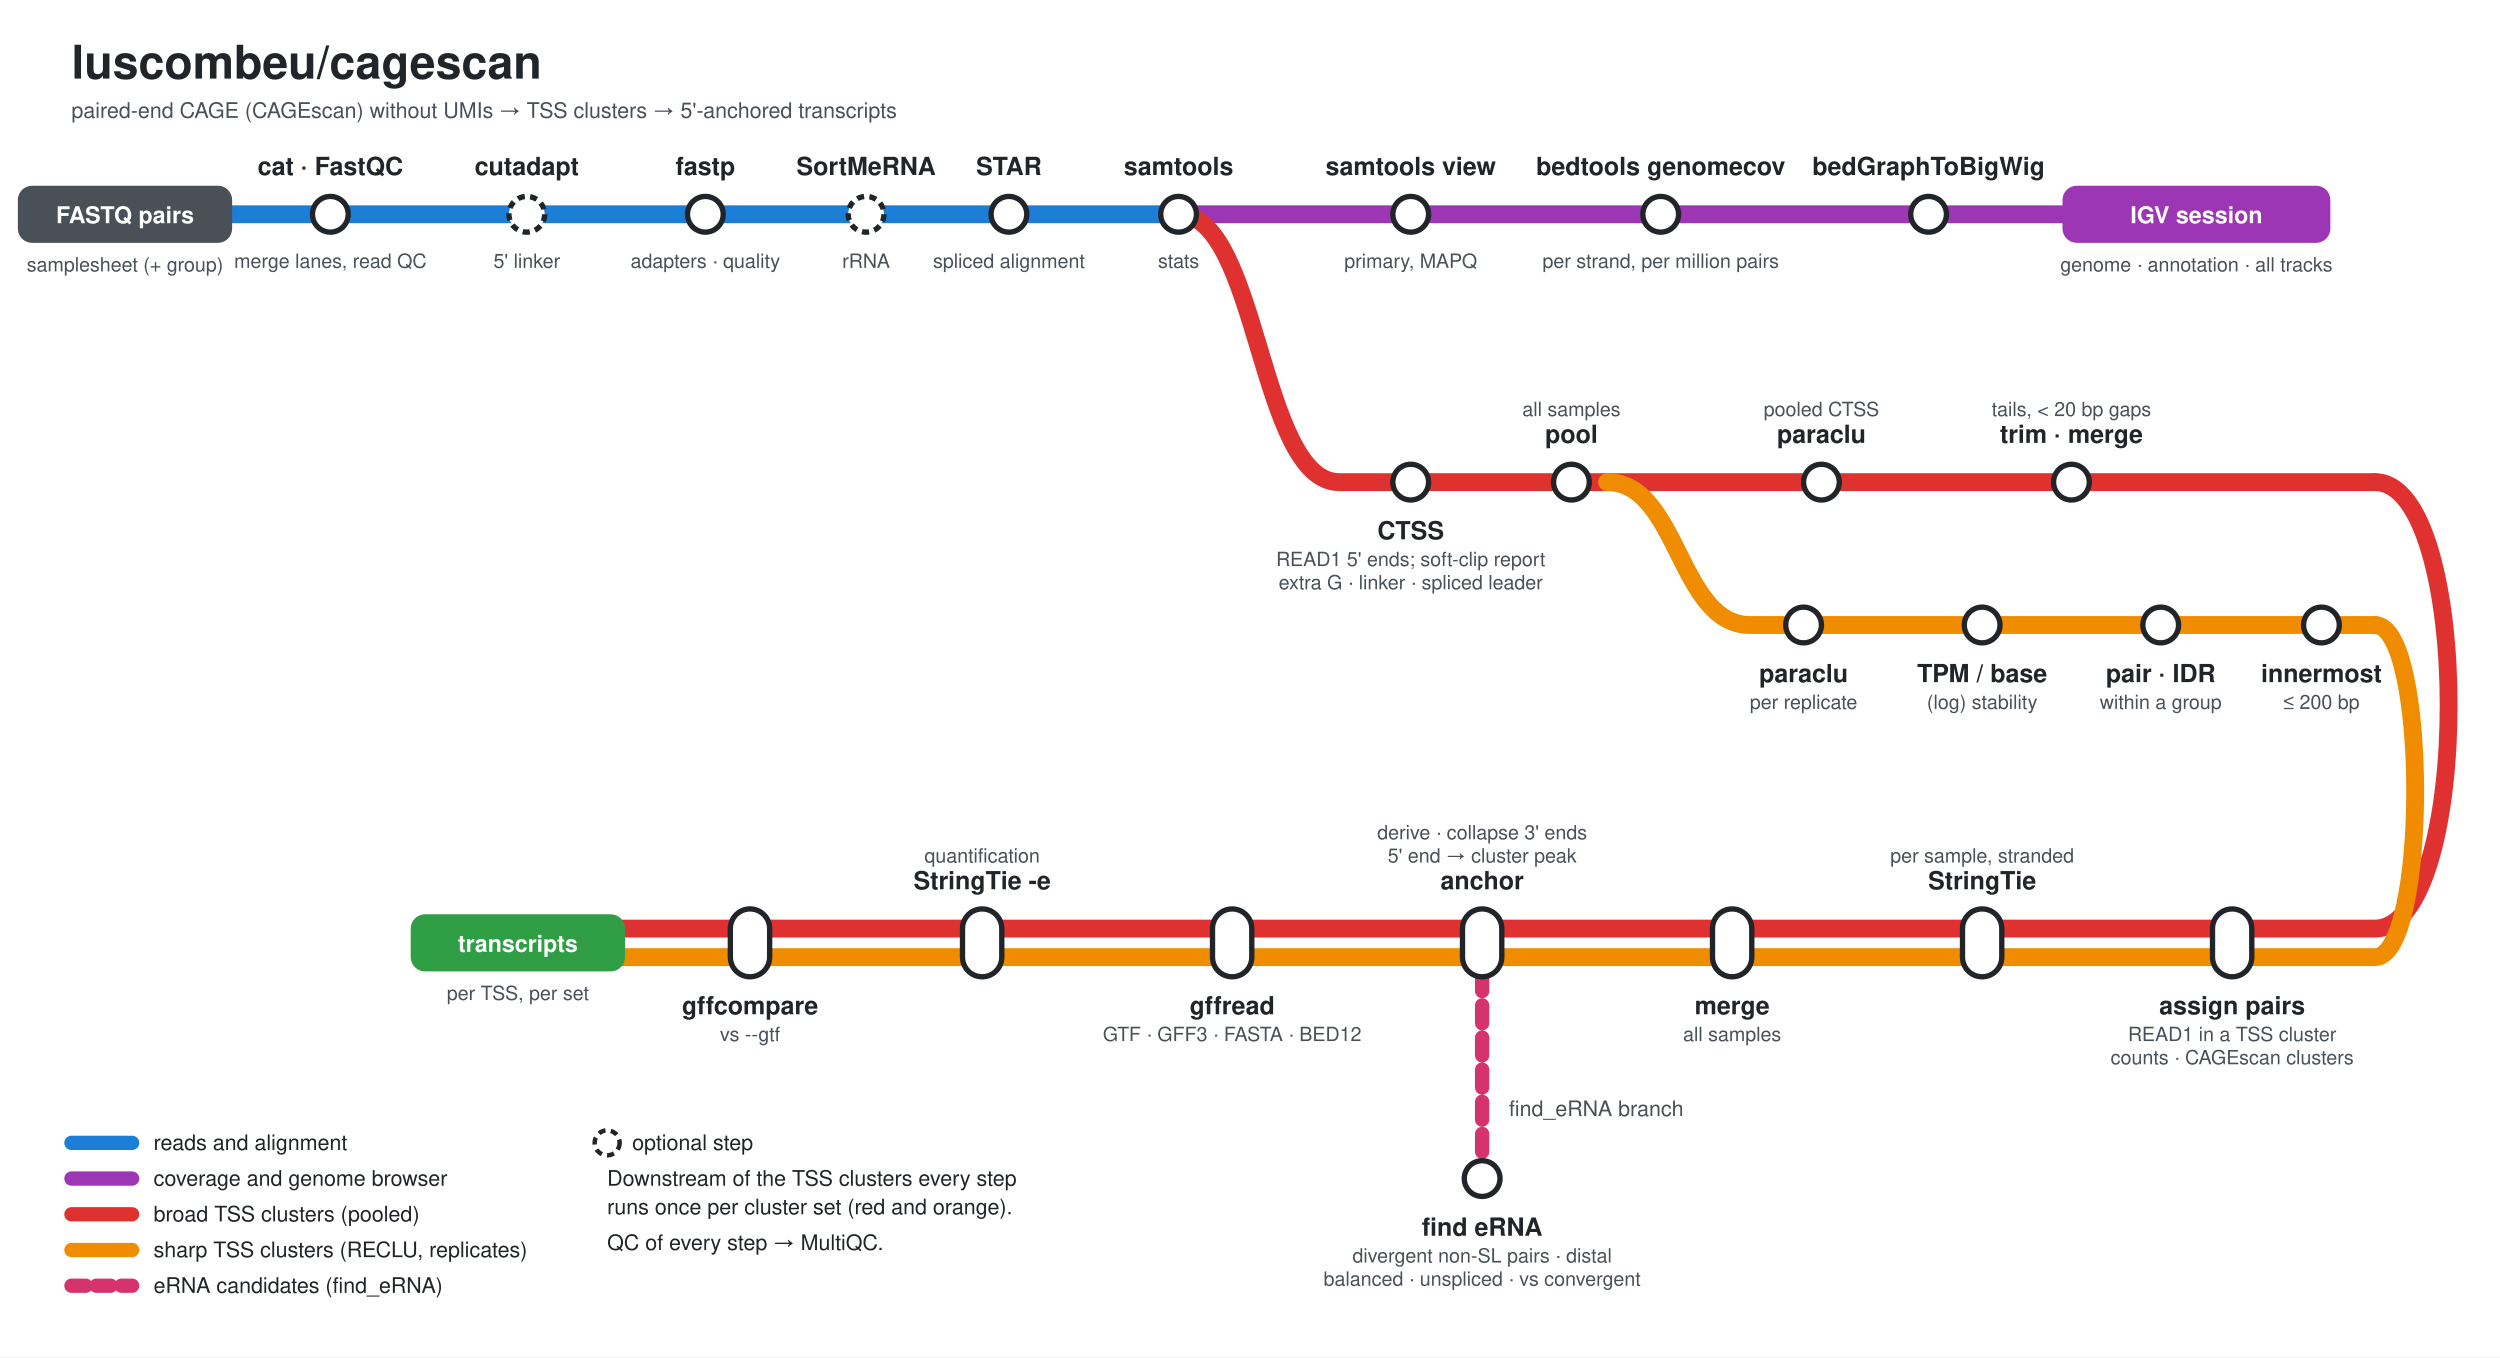
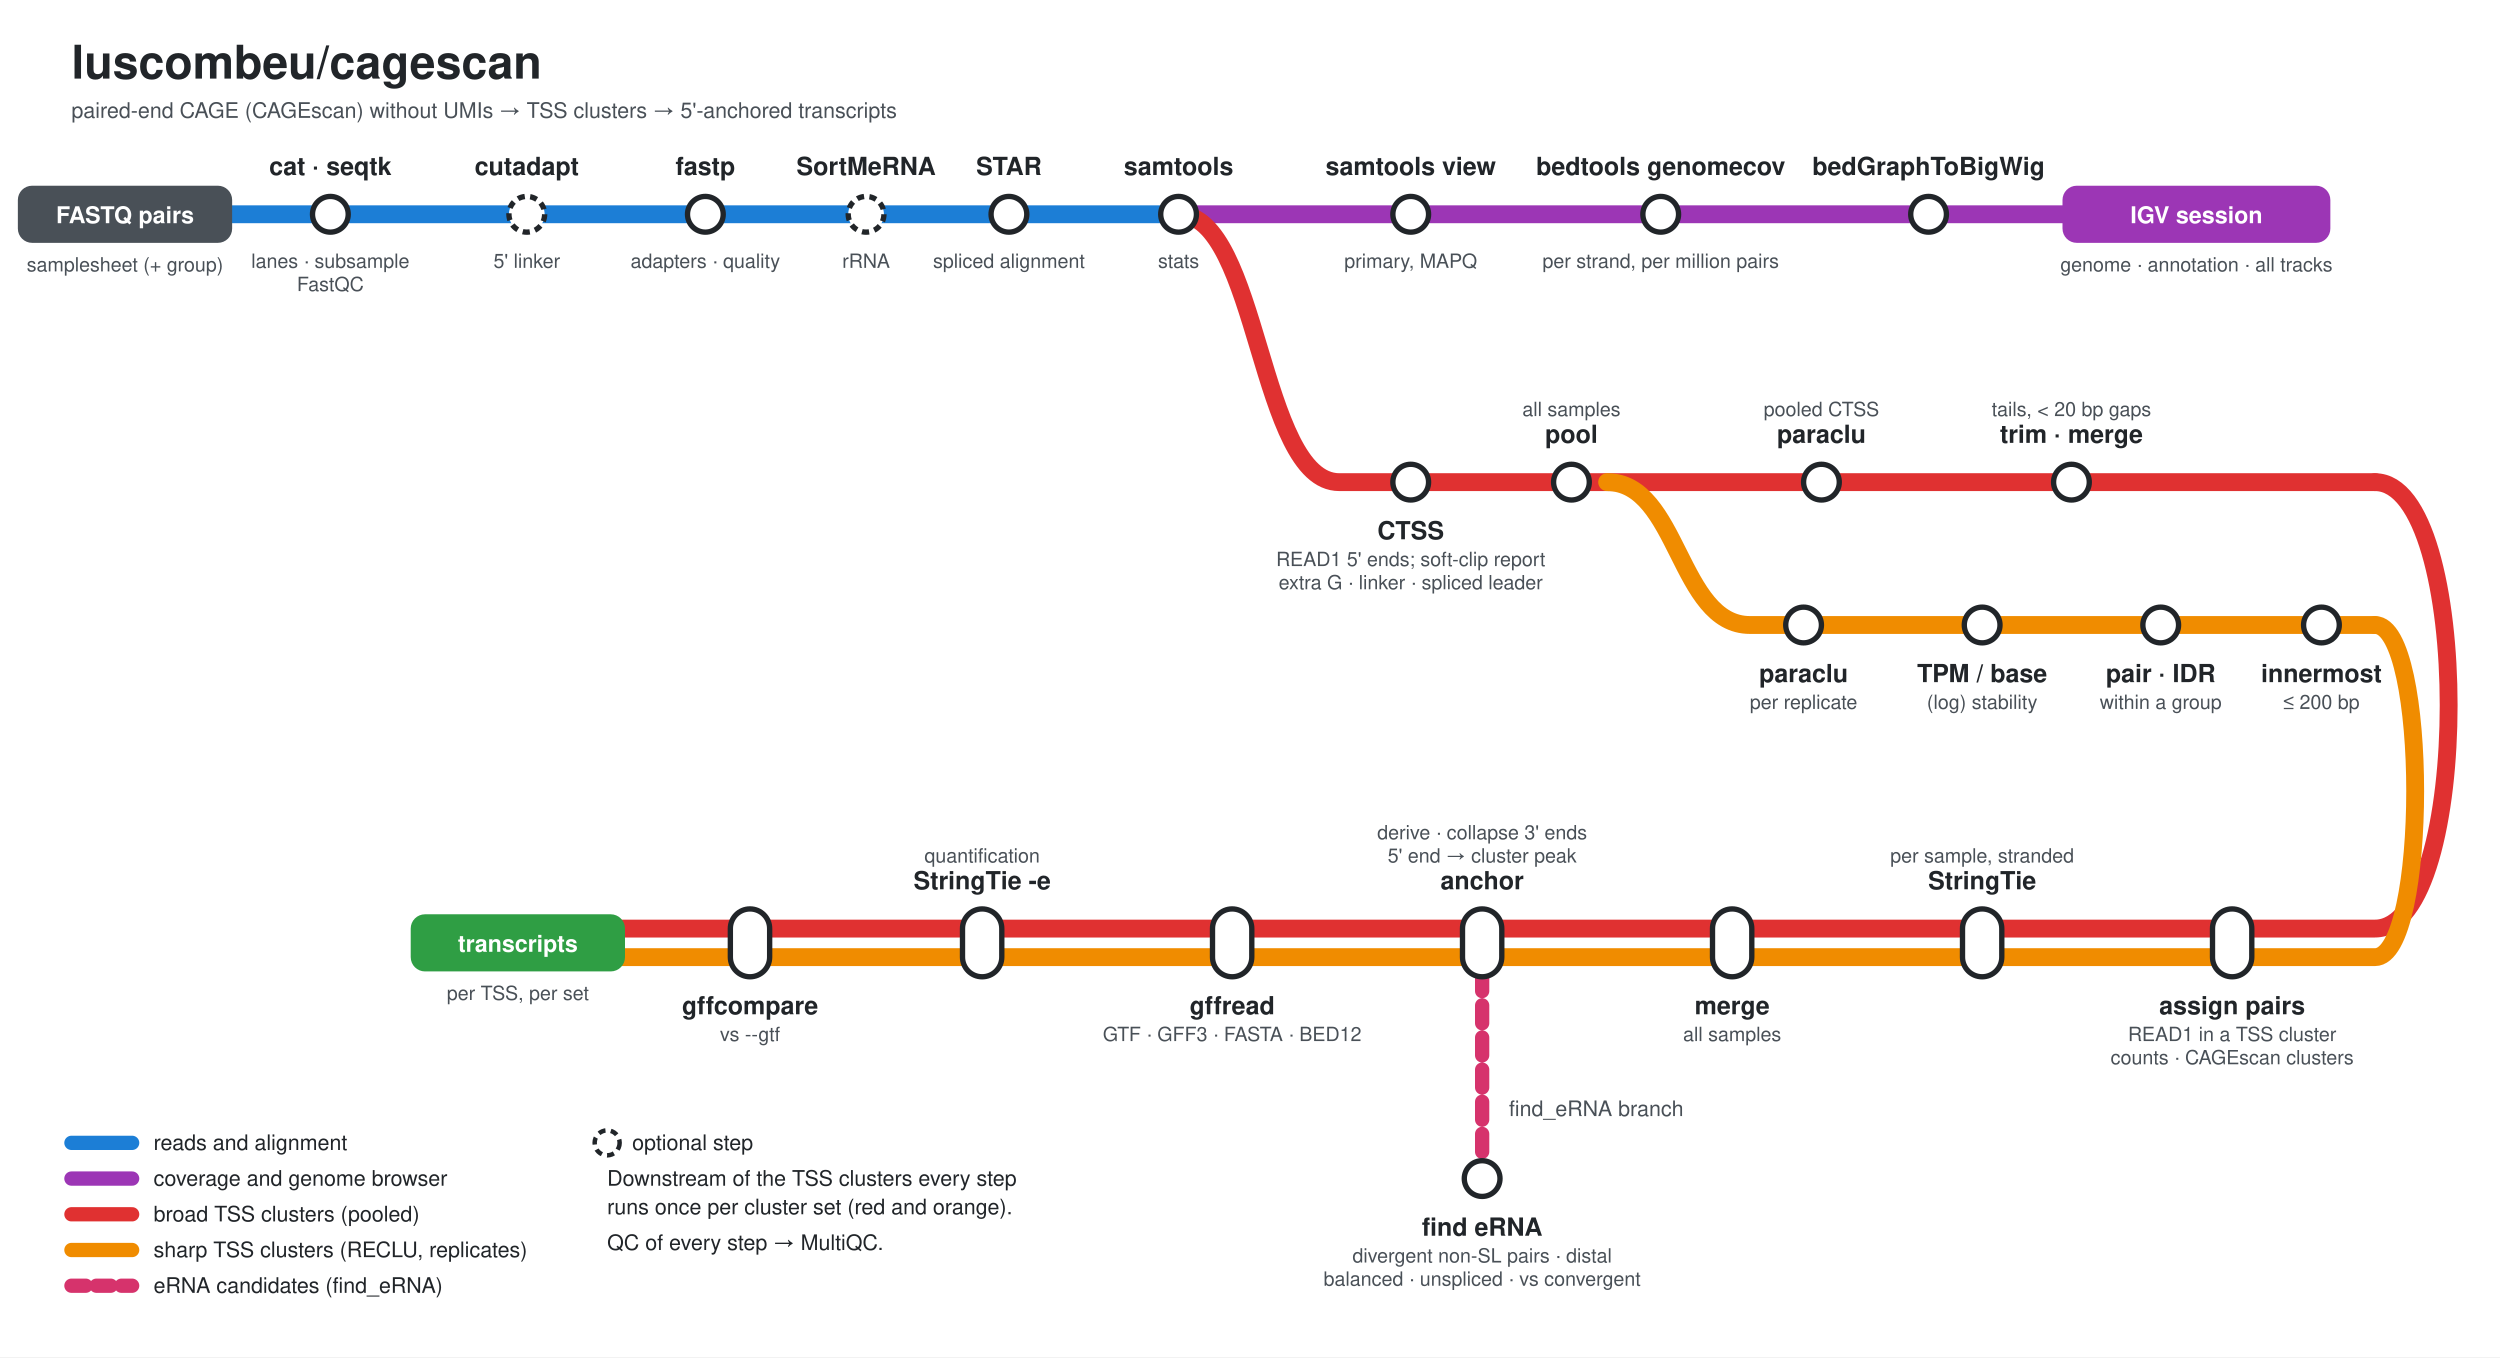
<svg xmlns="http://www.w3.org/2000/svg" viewBox="0 0 1400 760" width="1400" height="760">
  <style>
text { font-family: "Helvetica Neue", Helvetica, Arial, sans-serif; fill: #212529; }
.title { font-size: 26px; font-weight: 700; }
.st { font-size: 14px; font-weight: 700; text-anchor: middle; }
.sub { font-size: 11px; fill: #495057; text-anchor: middle; }
.term { font-size: 13px; font-weight: 700; fill: #fff; text-anchor: middle; }
.leg { font-size: 12px; }
.subl { font-size: 12px; fill: #495057; text-anchor: start; }
</style>
  <rect width="1400" height="760" fill="#ffffff" />
  <path d="M 70 120 L 660 120" fill="none" stroke="#1c7ed6" stroke-width="10" stroke-linecap="round" stroke-linejoin="round" />
  <path d="M 660 120 L 1230 120" fill="none" stroke="#9c36b5" stroke-width="10" stroke-linecap="round" stroke-linejoin="round" />
  <path d="M 660 120 C 705 120 705 270 750 270 L 1330 270" fill="none" stroke="#e03131" stroke-width="10" stroke-linecap="round" stroke-linejoin="round" />
  <path d="M 900 270 C 940 270 940 350 980 350 L 1330 350" fill="none" stroke="#f08c00" stroke-width="10" stroke-linecap="round" stroke-linejoin="round" />
  <path d="M 1330 270 C 1385 270 1385 520 1330 520 L 330 520" fill="none" stroke="#e03131" stroke-width="10" stroke-linecap="round" stroke-linejoin="round" />
  <path d="M 1330 350 C 1360 350 1360 536 1330 536 L 330 536" fill="none" stroke="#f08c00" stroke-width="10" stroke-linecap="round" stroke-linejoin="round" />
  <path d="M 830 545 L 830 660" fill="none" stroke="#d6336c" stroke-width="8" stroke-linecap="round" stroke-linejoin="round" stroke-dasharray="10 8" />
  <rect x="10.0" y="104" width="120" height="32" rx="8" fill="#495057" />
  <text x="70" y="125" class="term">FASTQ pairs</text>
  <text x="70" y="152" class="sub">samplesheet (+ group)</text>
  <circle cx="185" cy="120" r="10" fill="#fff" stroke="#212529" stroke-width="3" />
-   <text x="185" y="98" class="st">cat · FastQC</text>
-   <text x="185" y="150" class="sub">merge lanes, read QC</text>
+   <text x="185" y="98" class="st">cat · seqtk</text>
+   <text x="185" y="150" class="sub">lanes · subsample</text>
+   <text x="185" y="163" class="sub">FastQC</text>
  <circle cx="295" cy="120" r="10" fill="#fff" stroke="#212529" stroke-width="3" stroke-dasharray="4 3" />
  <text x="295" y="98" class="st">cutadapt</text>
  <text x="295" y="150" class="sub">5' linker</text>
  <circle cx="395" cy="120" r="10" fill="#fff" stroke="#212529" stroke-width="3" />
  <text x="395" y="98" class="st">fastp</text>
  <text x="395" y="150" class="sub">adapters · quality</text>
  <circle cx="485" cy="120" r="10" fill="#fff" stroke="#212529" stroke-width="3" stroke-dasharray="4 3" />
  <text x="485" y="98" class="st">SortMeRNA</text>
  <text x="485" y="150" class="sub">rRNA</text>
  <circle cx="565" cy="120" r="10" fill="#fff" stroke="#212529" stroke-width="3" />
  <text x="565" y="98" class="st">STAR</text>
  <text x="565" y="150" class="sub">spliced alignment</text>
  <circle cx="660" cy="120" r="10" fill="#fff" stroke="#212529" stroke-width="3" />
  <text x="660" y="98" class="st">samtools</text>
  <text x="660" y="150" class="sub">stats</text>
  <circle cx="790" cy="120" r="10" fill="#fff" stroke="#212529" stroke-width="3" />
  <text x="790" y="98" class="st">samtools view</text>
  <text x="790" y="150" class="sub">primary, MAPQ</text>
  <circle cx="930" cy="120" r="10" fill="#fff" stroke="#212529" stroke-width="3" />
  <text x="930" y="98" class="st">bedtools genomecov</text>
  <text x="930" y="150" class="sub">per strand, per million pairs</text>
  <circle cx="1080" cy="120" r="10" fill="#fff" stroke="#212529" stroke-width="3" />
  <text x="1080" y="98" class="st">bedGraphToBigWig</text>
  <rect x="1155.0" y="104" width="150" height="32" rx="8" fill="#9c36b5" />
  <text x="1230" y="125" class="term">IGV session</text>
  <text x="1230" y="152" class="sub">genome · annotation · all tracks</text>
  <circle cx="790" cy="270" r="10" fill="#fff" stroke="#212529" stroke-width="3" />
  <text x="790" y="302" class="st">CTSS</text>
  <text x="790" y="317" class="sub">READ1 5' ends; soft-clip report</text>
  <text x="790" y="330" class="sub">extra G · linker · spliced leader</text>
  <circle cx="880" cy="270" r="10" fill="#fff" stroke="#212529" stroke-width="3" />
  <text x="880" y="248" class="st">pool</text>
  <text x="880" y="233" class="sub">all samples</text>
  <circle cx="1020" cy="270" r="10" fill="#fff" stroke="#212529" stroke-width="3" />
  <text x="1020" y="248" class="st">paraclu</text>
  <text x="1020" y="233" class="sub">pooled CTSS</text>
  <circle cx="1160" cy="270" r="10" fill="#fff" stroke="#212529" stroke-width="3" />
  <text x="1160" y="248" class="st">trim · merge</text>
  <text x="1160" y="233" class="sub">tails, &lt; 20 bp gaps</text>
  <circle cx="1010" cy="350" r="10" fill="#fff" stroke="#212529" stroke-width="3" />
  <text x="1010" y="382" class="st">paraclu</text>
  <text x="1010" y="397" class="sub">per replicate</text>
  <circle cx="1110" cy="350" r="10" fill="#fff" stroke="#212529" stroke-width="3" />
  <text x="1110" y="382" class="st">TPM / base</text>
  <text x="1110" y="397" class="sub">(log) stability</text>
  <circle cx="1210" cy="350" r="10" fill="#fff" stroke="#212529" stroke-width="3" />
  <text x="1210" y="382" class="st">pair · IDR</text>
  <text x="1210" y="397" class="sub">within a group</text>
  <circle cx="1300" cy="350" r="10" fill="#fff" stroke="#212529" stroke-width="3" />
  <text x="1300" y="382" class="st">innermost</text>
  <text x="1300" y="397" class="sub">≤ 200 bp</text>
  <rect x="1239" y="509" width="22" height="38" rx="11" fill="#fff" stroke="#212529" stroke-width="3" />
  <text x="1250" y="568" class="st">assign pairs</text>
  <text x="1250" y="583" class="sub">READ1 in a TSS cluster</text>
  <text x="1250" y="596" class="sub">counts · CAGEscan clusters</text>
  <rect x="1099" y="509" width="22" height="38" rx="11" fill="#fff" stroke="#212529" stroke-width="3" />
  <text x="1110" y="498" class="st">StringTie</text>
  <text x="1110" y="483" class="sub">per sample, stranded</text>
  <rect x="959" y="509" width="22" height="38" rx="11" fill="#fff" stroke="#212529" stroke-width="3" />
  <text x="970" y="568" class="st">merge</text>
  <text x="970" y="583" class="sub">all samples</text>
  <rect x="819" y="509" width="22" height="38" rx="11" fill="#fff" stroke="#212529" stroke-width="3" />
  <text x="830" y="498" class="st">anchor</text>
  <text x="830" y="483" class="sub">5' end → cluster peak</text>
  <text x="830" y="470" class="sub">derive · collapse 3' ends</text>
  <rect x="679" y="509" width="22" height="38" rx="11" fill="#fff" stroke="#212529" stroke-width="3" />
  <text x="690" y="568" class="st">gffread</text>
  <text x="690" y="583" class="sub">GTF · GFF3 · FASTA · BED12</text>
  <rect x="539" y="509" width="22" height="38" rx="11" fill="#fff" stroke="#212529" stroke-width="3" />
  <text x="550" y="498" class="st">StringTie -e</text>
  <text x="550" y="483" class="sub">quantification</text>
  <rect x="409" y="509" width="22" height="38" rx="11" fill="#fff" stroke="#212529" stroke-width="3" />
  <text x="420" y="568" class="st">gffcompare</text>
  <text x="420" y="583" class="sub">vs --gtf</text>
  <rect x="230.0" y="512" width="120" height="32" rx="8" fill="#2f9e44" />
  <text x="290" y="533" class="term">transcripts</text>
  <text x="290" y="560" class="sub">per TSS, per set</text>
  <circle cx="830" cy="660" r="10" fill="#fff" stroke="#212529" stroke-width="3" />
  <text x="830" y="692" class="st">find eRNA</text>
  <text x="830" y="707" class="sub">divergent non-SL pairs · distal</text>
  <text x="830" y="720" class="sub">balanced · unspliced · vs convergent</text>
  <text x="845" y="625" class="subl">find_eRNA branch</text>
  <text x="40" y="44" class="title">luscombeu/cagescan</text>
  <text x="40" y="66" class="subl">paired-end CAGE (CAGEscan) without UMIs → TSS clusters → 5'-anchored transcripts</text>
  <line x1="40" y1="640" x2="74" y2="640" stroke="#1c7ed6" stroke-width="8" stroke-linecap="round" />
  <text x="86" y="644" class="leg">reads and alignment</text>
  <line x1="40" y1="660" x2="74" y2="660" stroke="#9c36b5" stroke-width="8" stroke-linecap="round" />
  <text x="86" y="664" class="leg">coverage and genome browser</text>
  <line x1="40" y1="680" x2="74" y2="680" stroke="#e03131" stroke-width="8" stroke-linecap="round" />
  <text x="86" y="684" class="leg">broad TSS clusters (pooled)</text>
  <line x1="40" y1="700" x2="74" y2="700" stroke="#f08c00" stroke-width="8" stroke-linecap="round" />
  <text x="86" y="704" class="leg">sharp TSS clusters (RECLU, replicates)</text>
  <line x1="40" y1="720" x2="74" y2="720" stroke="#d6336c" stroke-width="8" stroke-linecap="round" stroke-dasharray="8 6" />
  <text x="86" y="724" class="leg">eRNA candidates (find_eRNA)</text>
  <circle cx="340" cy="640" r="7" fill="#fff" stroke="#212529" stroke-width="2.5" stroke-dasharray="4 3" />
  <text x="354" y="644" class="leg">optional step</text>
  <text x="340" y="664" class="leg" text-anchor="start">Downstream of the TSS clusters every step</text>
  <text x="340" y="680" class="leg" text-anchor="start">runs once per cluster set (red and orange).</text>
  <text x="340" y="700" class="leg" text-anchor="start">QC of every step → MultiQC.</text>
</svg>
